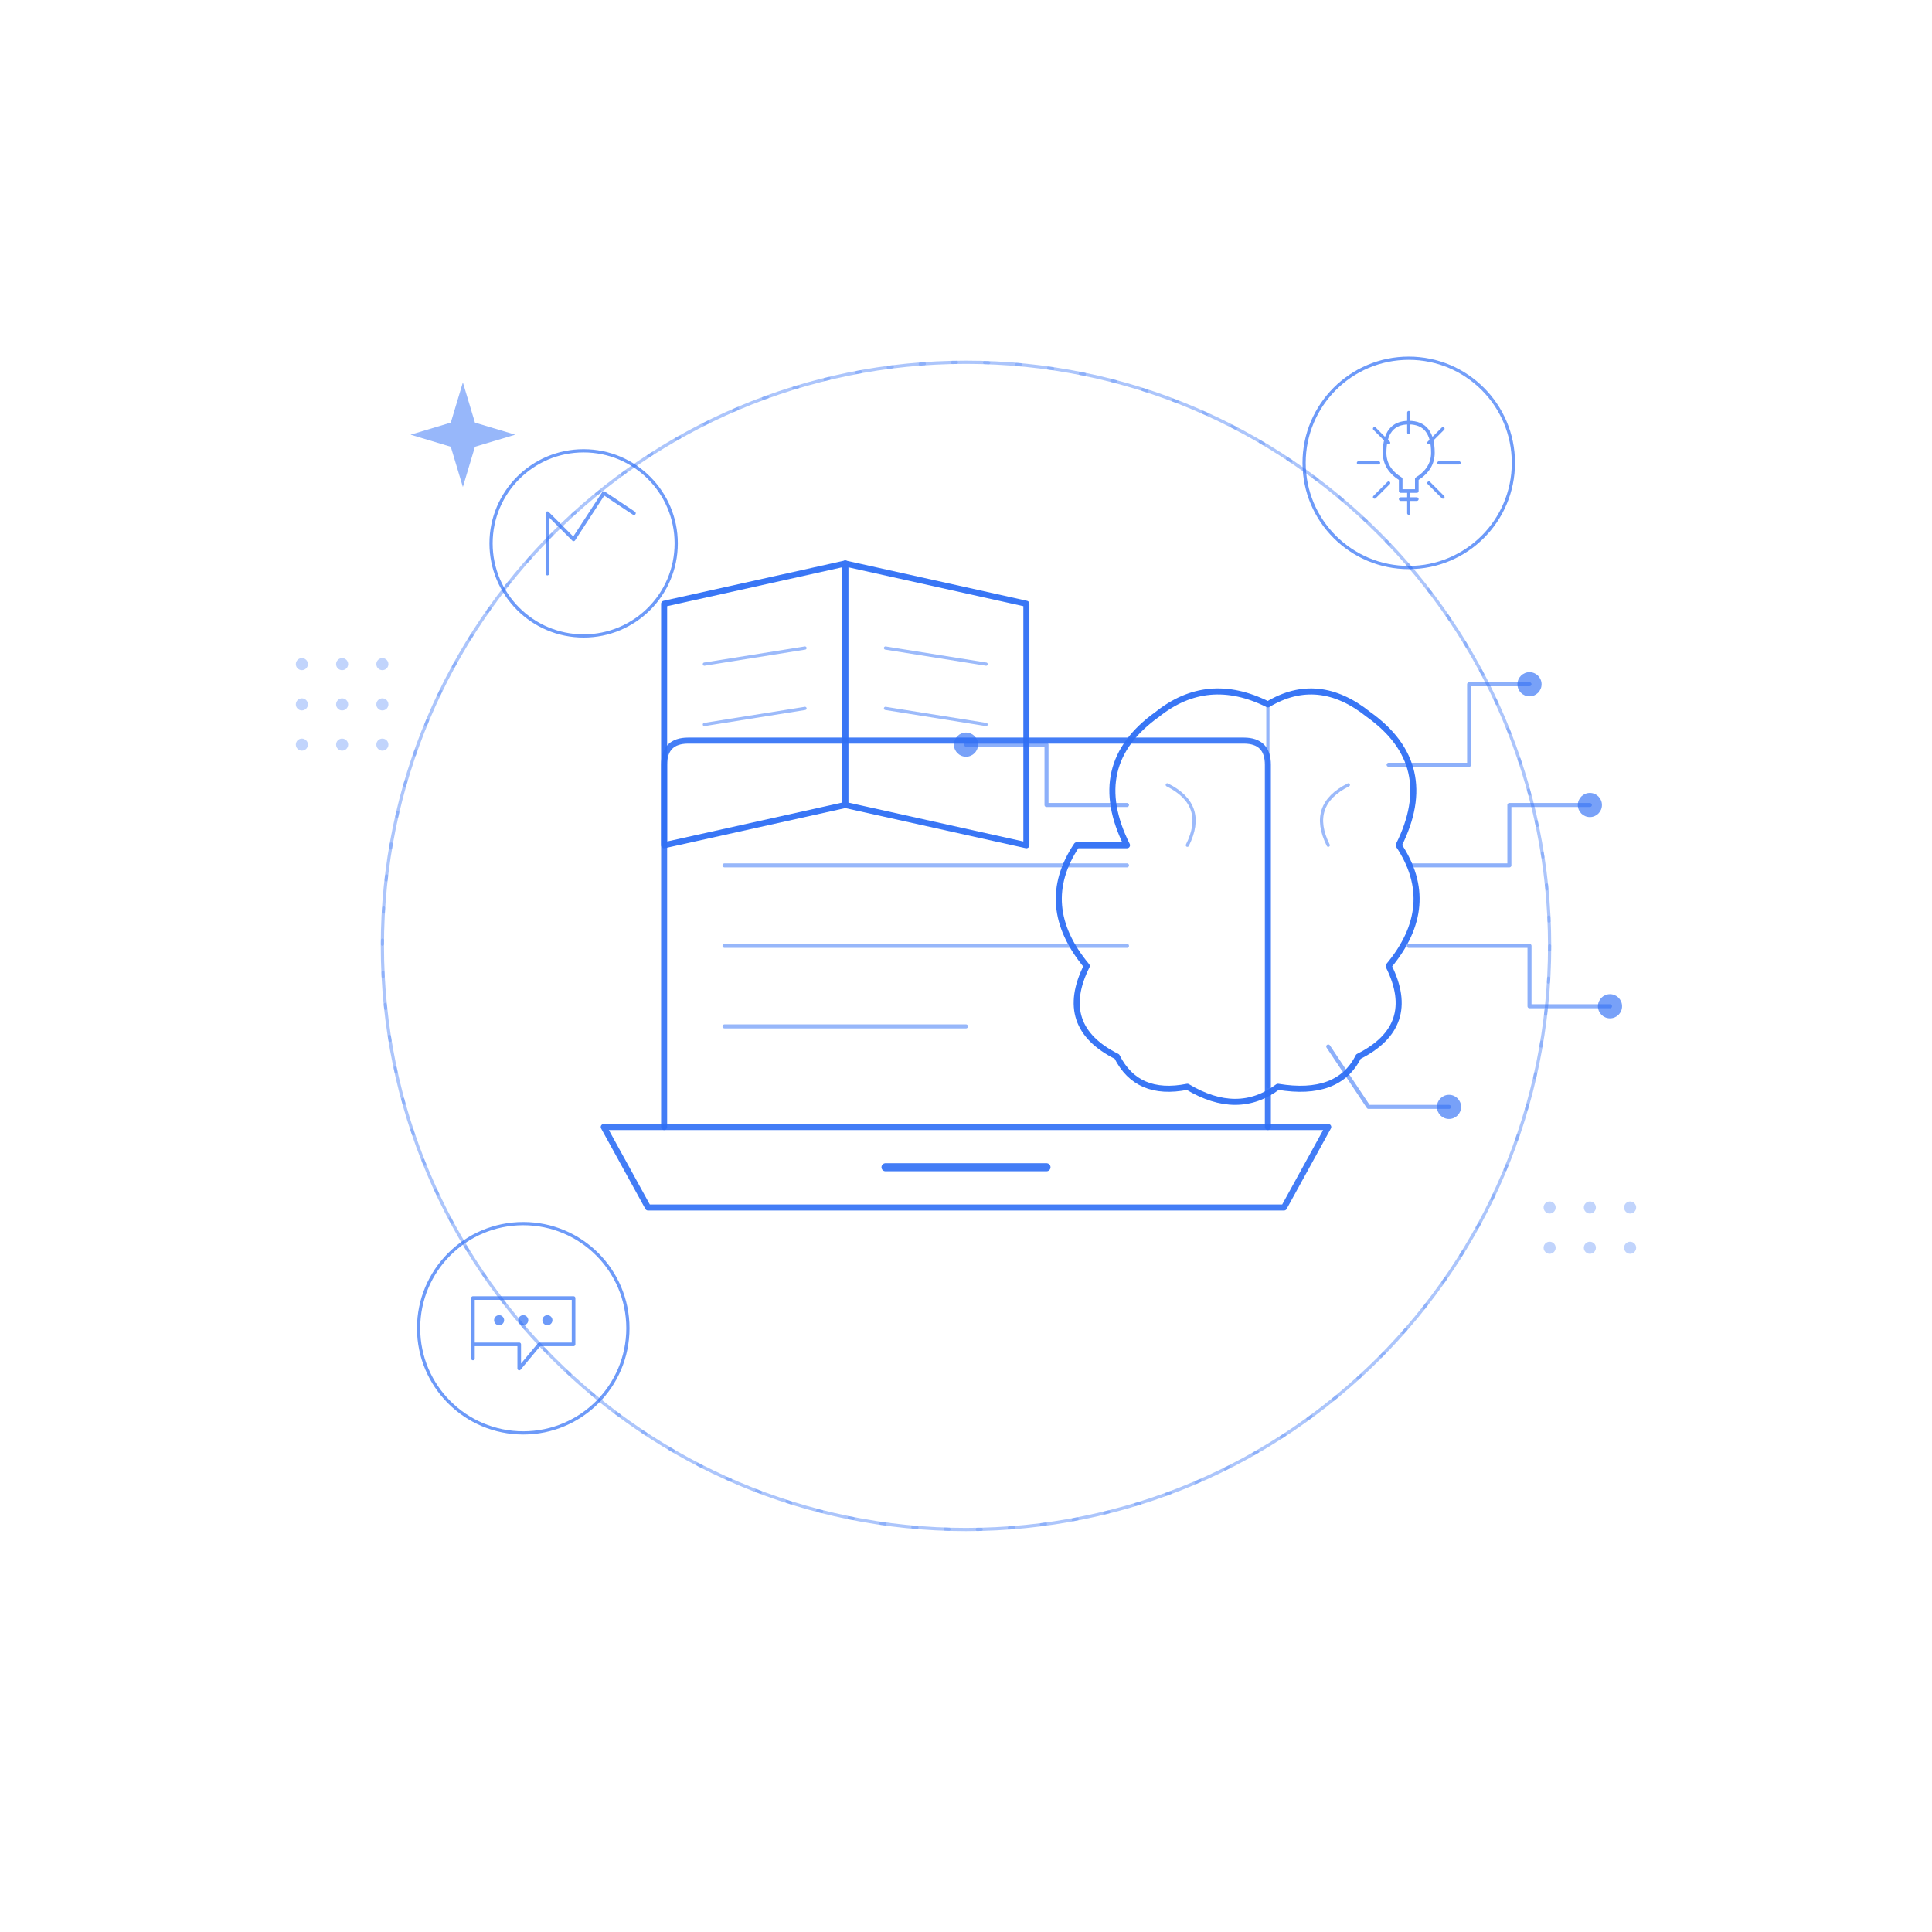
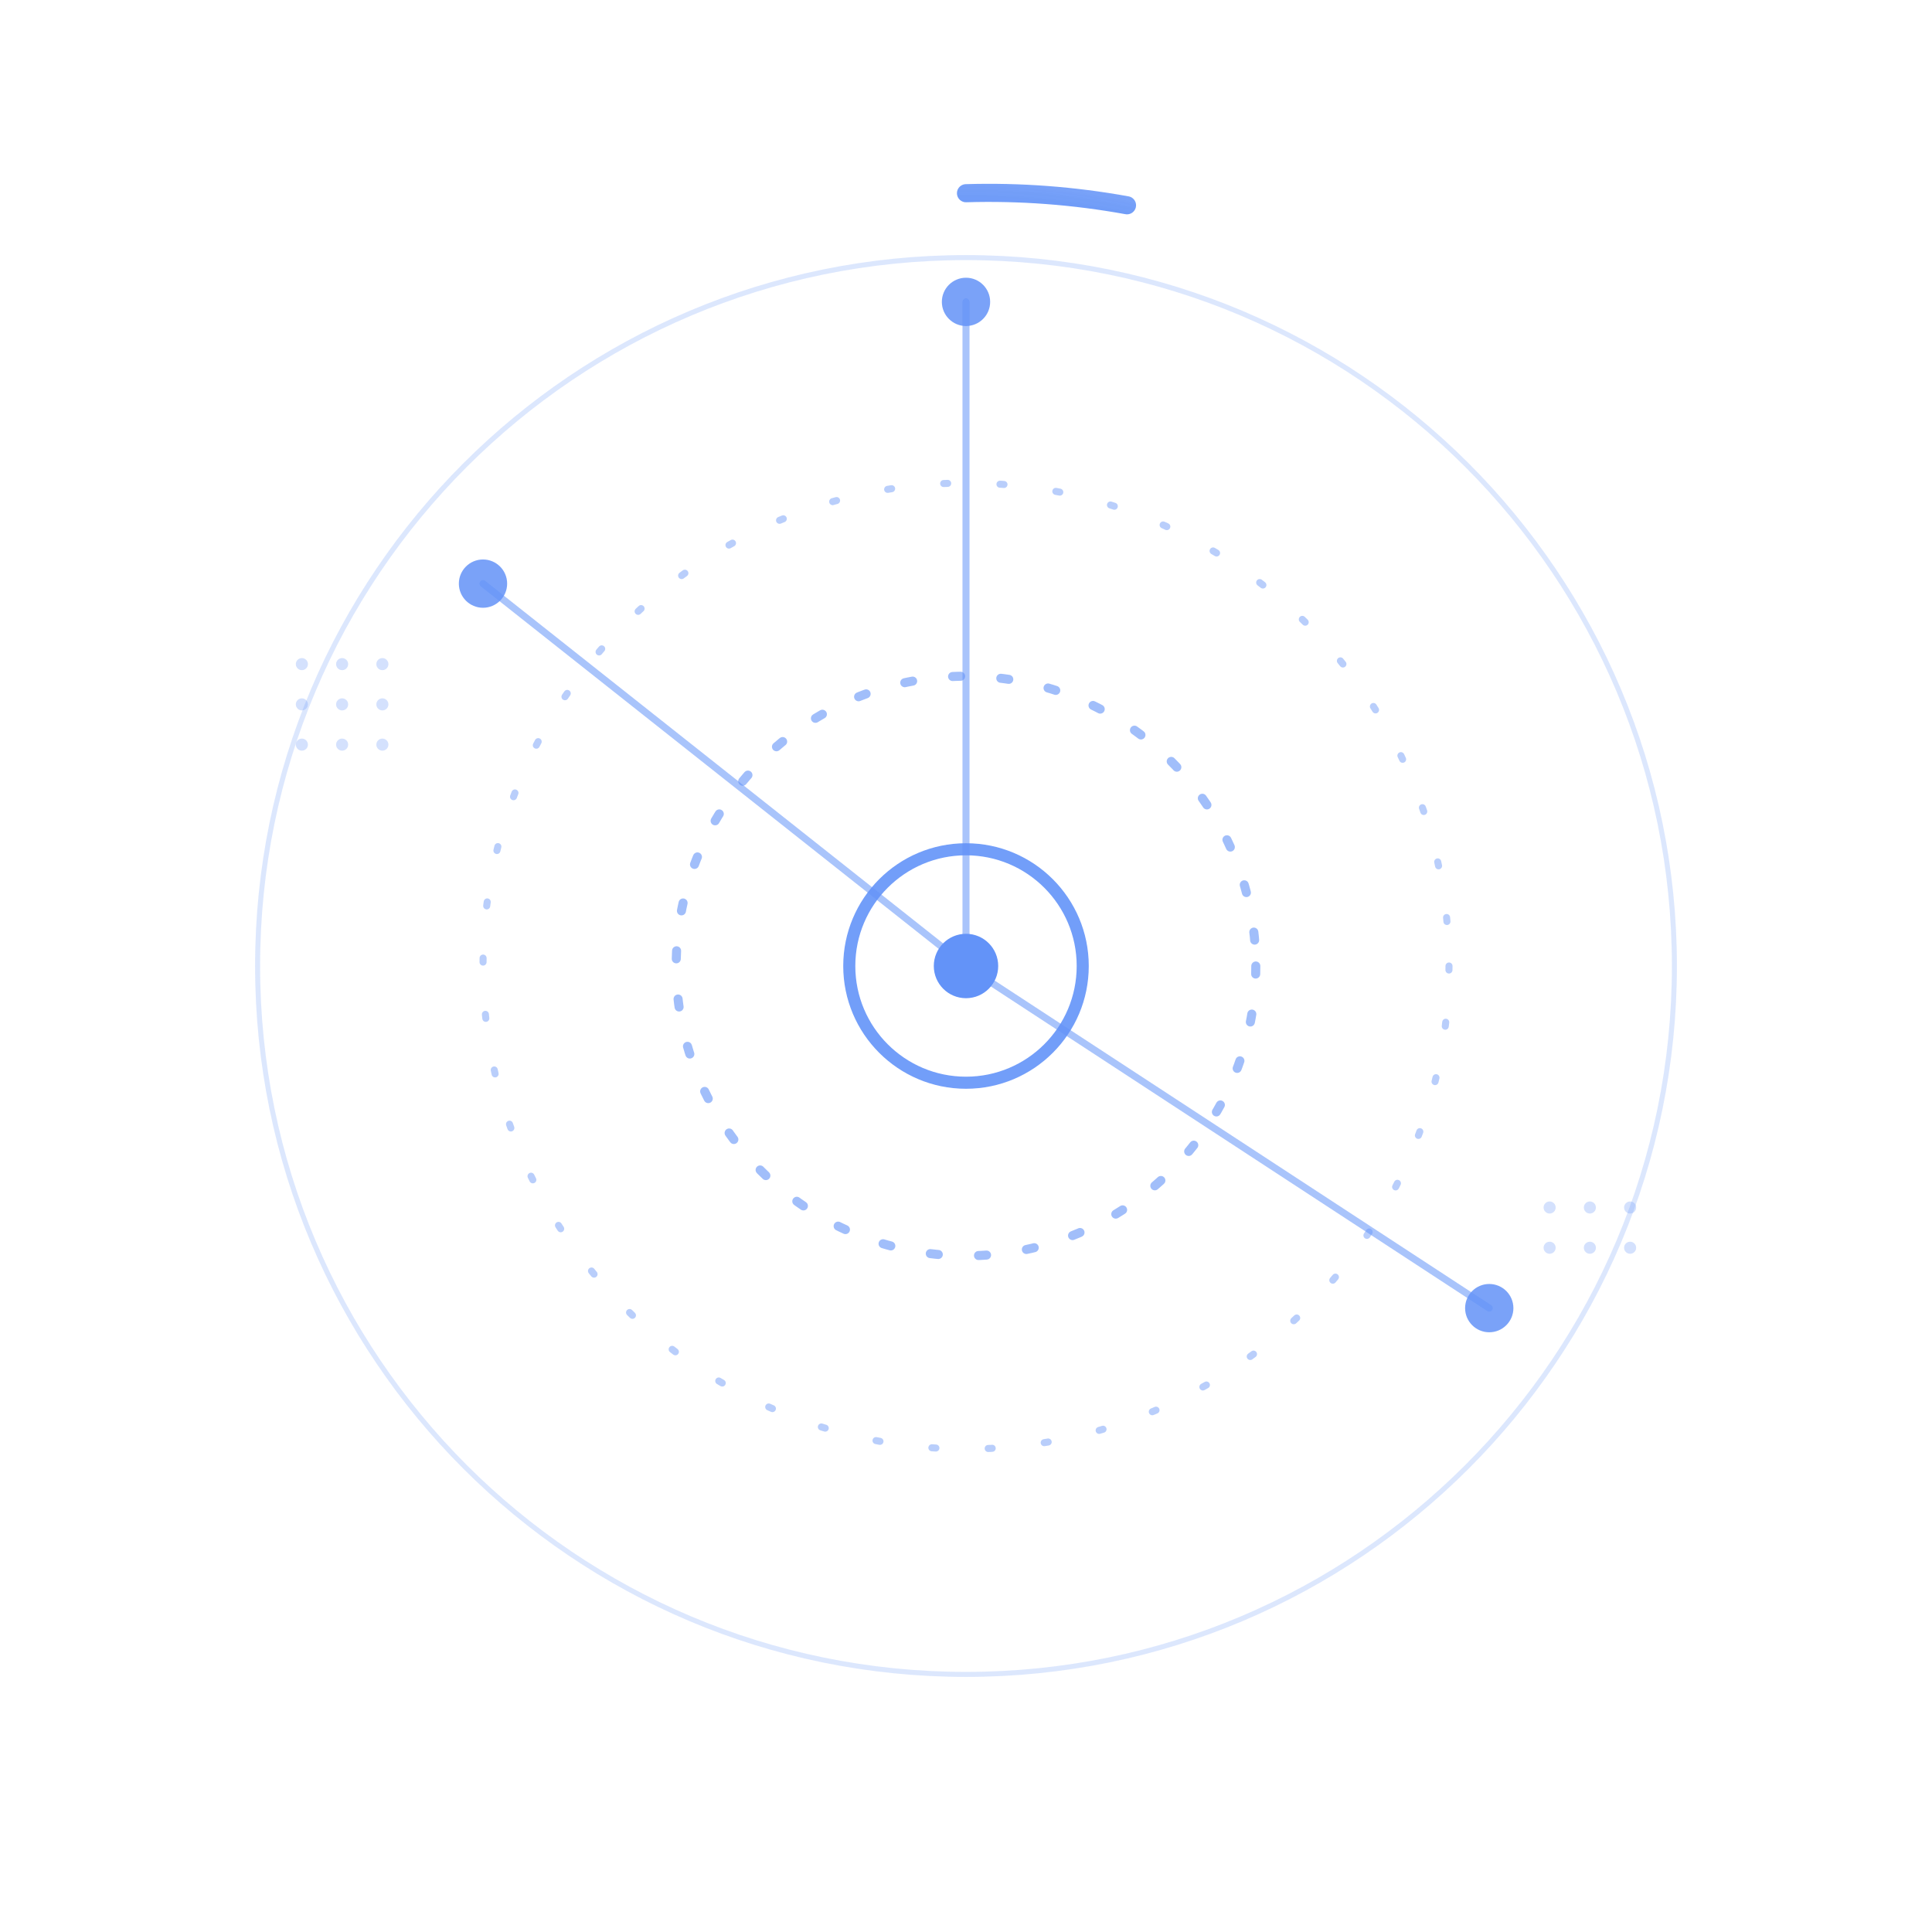
<svg xmlns="http://www.w3.org/2000/svg" width="960" height="960" viewBox="0 0 960 960">
  <defs>
    <radialGradient id="fade" cx="50%" cy="50%" r="54%">
      <stop offset="0%" stop-color="#fff" stop-opacity="1" />
      <stop offset="72%" stop-color="#fff" stop-opacity="1" />
      <stop offset="100%" stop-color="#fff" stop-opacity="0" />
    </radialGradient>
    <mask id="fadeMask">
      <rect width="960" height="960" fill="url(#fade)" />
    </mask>
  </defs>
-   <g mask="url(#fadeMask)" fill="none" stroke="#2F6FF5" stroke-width="3" stroke-linecap="round" stroke-linejoin="round">
-     <circle cx="480" cy="470" r="290" stroke-width="1.6" opacity="0.4" />
-     <circle cx="480" cy="470" r="290" stroke-width="1.6" opacity="0.25" stroke-dasharray="2 14" />
-     <path d="M330 560 L330 380 Q330 368 342 368 L618 368 Q630 368 630 380 L630 560" opacity="0.9" />
-     <path d="M300 560 L660 560 L638 600 L322 600 Z" opacity="0.9" />
-     <line x1="440" y1="580" x2="520" y2="580" stroke-width="4" opacity="0.9" />
-     <line x1="360" y1="430" x2="560" y2="430" stroke-width="2" opacity="0.5" />
-     <line x1="360" y1="470" x2="560" y2="470" stroke-width="2" opacity="0.5" />
-     <line x1="360" y1="510" x2="480" y2="510" stroke-width="2" opacity="0.5" />
-     <g opacity="0.95">
-       <path d="M330 300 L330 420 L420 400 L420 280 Z" />
-       <path d="M420 280 L420 400 L510 420 L510 300 Z" />
-       <line x1="350" y1="330" x2="400" y2="322" stroke-width="1.6" opacity="0.5" />
-       <line x1="350" y1="360" x2="400" y2="352" stroke-width="1.6" opacity="0.5" />
-       <line x1="440" y1="322" x2="490" y2="330" stroke-width="1.6" opacity="0.5" />
-       <line x1="440" y1="352" x2="490" y2="360" stroke-width="1.6" opacity="0.5" />
-     </g>
-     <g opacity="0.95">
-       <path d="M560 420 Q540 380 575 355 Q600 335 630 350 Q655 335 680 355 Q715 380 695 420 Q715 450 690 480 Q705 510 675 525 Q665 545 635 540 Q615 555 590 540 Q565 545 555 525 Q525 510 540 480 Q515 450 535 420 Z" />
-       <path d="M630 350 L630 540" stroke-width="1.6" opacity="0.55" />
-       <path d="M580 390 Q600 400 590 420" stroke-width="1.6" opacity="0.5" />
-       <path d="M670 390 Q650 400 660 420" stroke-width="1.6" opacity="0.5" />
-     </g>
-     <g stroke-width="2" opacity="0.55">
-       <path d="M690 380 L730 380 L730 340 L760 340" />
-       <path d="M700 430 L750 430 L750 400 L790 400" />
-       <path d="M700 470 L760 470 L760 500 L800 500" />
-       <path d="M660 520 L680 550 L720 550" />
-       <path d="M560 400 L520 400 L520 370 L480 370" />
-     </g>
-     <g fill="#2F6FF5" stroke="none" opacity="0.65">
-       <circle cx="760" cy="340" r="6" />
-       <circle cx="790" cy="400" r="6" />
-       <circle cx="800" cy="500" r="6" />
-       <circle cx="720" cy="550" r="6" />
-       <circle cx="480" cy="370" r="6" />
-     </g>
-     <g opacity="0.7">
-       <circle cx="700" cy="230" r="52" stroke-width="1.6" stroke-dasharray="1 0" />
-       <path d="M700 205 L700 215 M700 245 L700 255 M675 230 L685 230 M715 230 L725 230 M683 213 L690 220 M710 240 L717 247 M683 247 L690 240 M710 220 L717 213" stroke-width="1.6" />
-       <path d="M688 225 Q688 210 700 210 Q712 210 712 225 Q712 233 704 238 L704 244 L696 244 L696 238 Q688 233 688 225 Z" stroke-width="1.8" />
-       <line x1="696" y1="248" x2="704" y2="248" stroke-width="1.8" />
-     </g>
-     <g opacity="0.7">
-       <circle cx="260" cy="660" r="52" stroke-width="1.6" />
-       <path d="M235 675 L235 645 L285 645 L285 668 L268 668 L258 680 L258 668 L235 668 Z" stroke-width="1.8" />
-       <circle cx="248" cy="656" r="2.5" fill="#2F6FF5" stroke="none" />
-       <circle cx="260" cy="656" r="2.5" fill="#2F6FF5" stroke="none" />
-       <circle cx="272" cy="656" r="2.5" fill="#2F6FF5" stroke="none" />
-     </g>
-     <g opacity="0.7">
-       <circle cx="290" cy="270" r="46" stroke-width="1.6" />
-       <polyline points="272,285 272,255 285,268 300,245 315,255" stroke-width="1.8" />
-     </g>
-     <path d="M230 190 L236 210 L256 216 L236 222 L230 242 L224 222 L204 216 L224 210 Z" opacity="0.5" fill="#2F6FF5" stroke="none" />
-     <g fill="#2F6FF5" stroke="none" opacity="0.3">
+   <g mask="url(#fadeMask)" fill="none" stroke="#2F6FF5" stroke-linecap="round" stroke-linejoin="round" opacity="0.75">
+     <circle cx="480" cy="480" r="58" stroke-width="6" opacity="0.9" />
+     <circle cx="480" cy="480" r="144" stroke-width="4.5" stroke-dasharray="4 20" opacity="0.6" />
+     <circle cx="480" cy="480" r="240" stroke-width="3.5" stroke-dasharray="2 26" opacity="0.45" />
+     <circle cx="480" cy="480" r="352" stroke-width="2.5" opacity="0.22" />
+     <line x1="480" y1="480" x2="480" y2="150" stroke-width="3.5" opacity="0.55" />
+     <line x1="480" y1="480" x2="740" y2="650" stroke-width="3.5" opacity="0.55" />
+     <line x1="480" y1="480" x2="240" y2="290" stroke-width="3.5" opacity="0.55" />
+     <circle cx="480" cy="150" r="12" fill="#2F6FF5" stroke="none" opacity="0.85" />
+     <circle cx="740" cy="650" r="12" fill="#2F6FF5" stroke="none" opacity="0.85" />
+     <circle cx="240" cy="290" r="12" fill="#2F6FF5" stroke="none" opacity="0.85" />
+     <circle cx="480" cy="480" r="16" fill="#2F6FF5" stroke="none" />
+     <path d="M480 96 A384 384 0 0 1 560 102" stroke-width="9" opacity="0.95" />
+     <g fill="#2F6FF5" stroke="none" opacity="0.28">
      <circle cx="150" cy="330" r="3" />
      <circle cx="170" cy="330" r="3" />
      <circle cx="190" cy="330" r="3" />
      <circle cx="150" cy="350" r="3" />
      <circle cx="170" cy="350" r="3" />
      <circle cx="190" cy="350" r="3" />
      <circle cx="150" cy="370" r="3" />
      <circle cx="170" cy="370" r="3" />
      <circle cx="190" cy="370" r="3" />
      <circle cx="770" cy="600" r="3" />
      <circle cx="790" cy="600" r="3" />
      <circle cx="810" cy="600" r="3" />
      <circle cx="770" cy="620" r="3" />
      <circle cx="790" cy="620" r="3" />
      <circle cx="810" cy="620" r="3" />
    </g>
  </g>
</svg>
